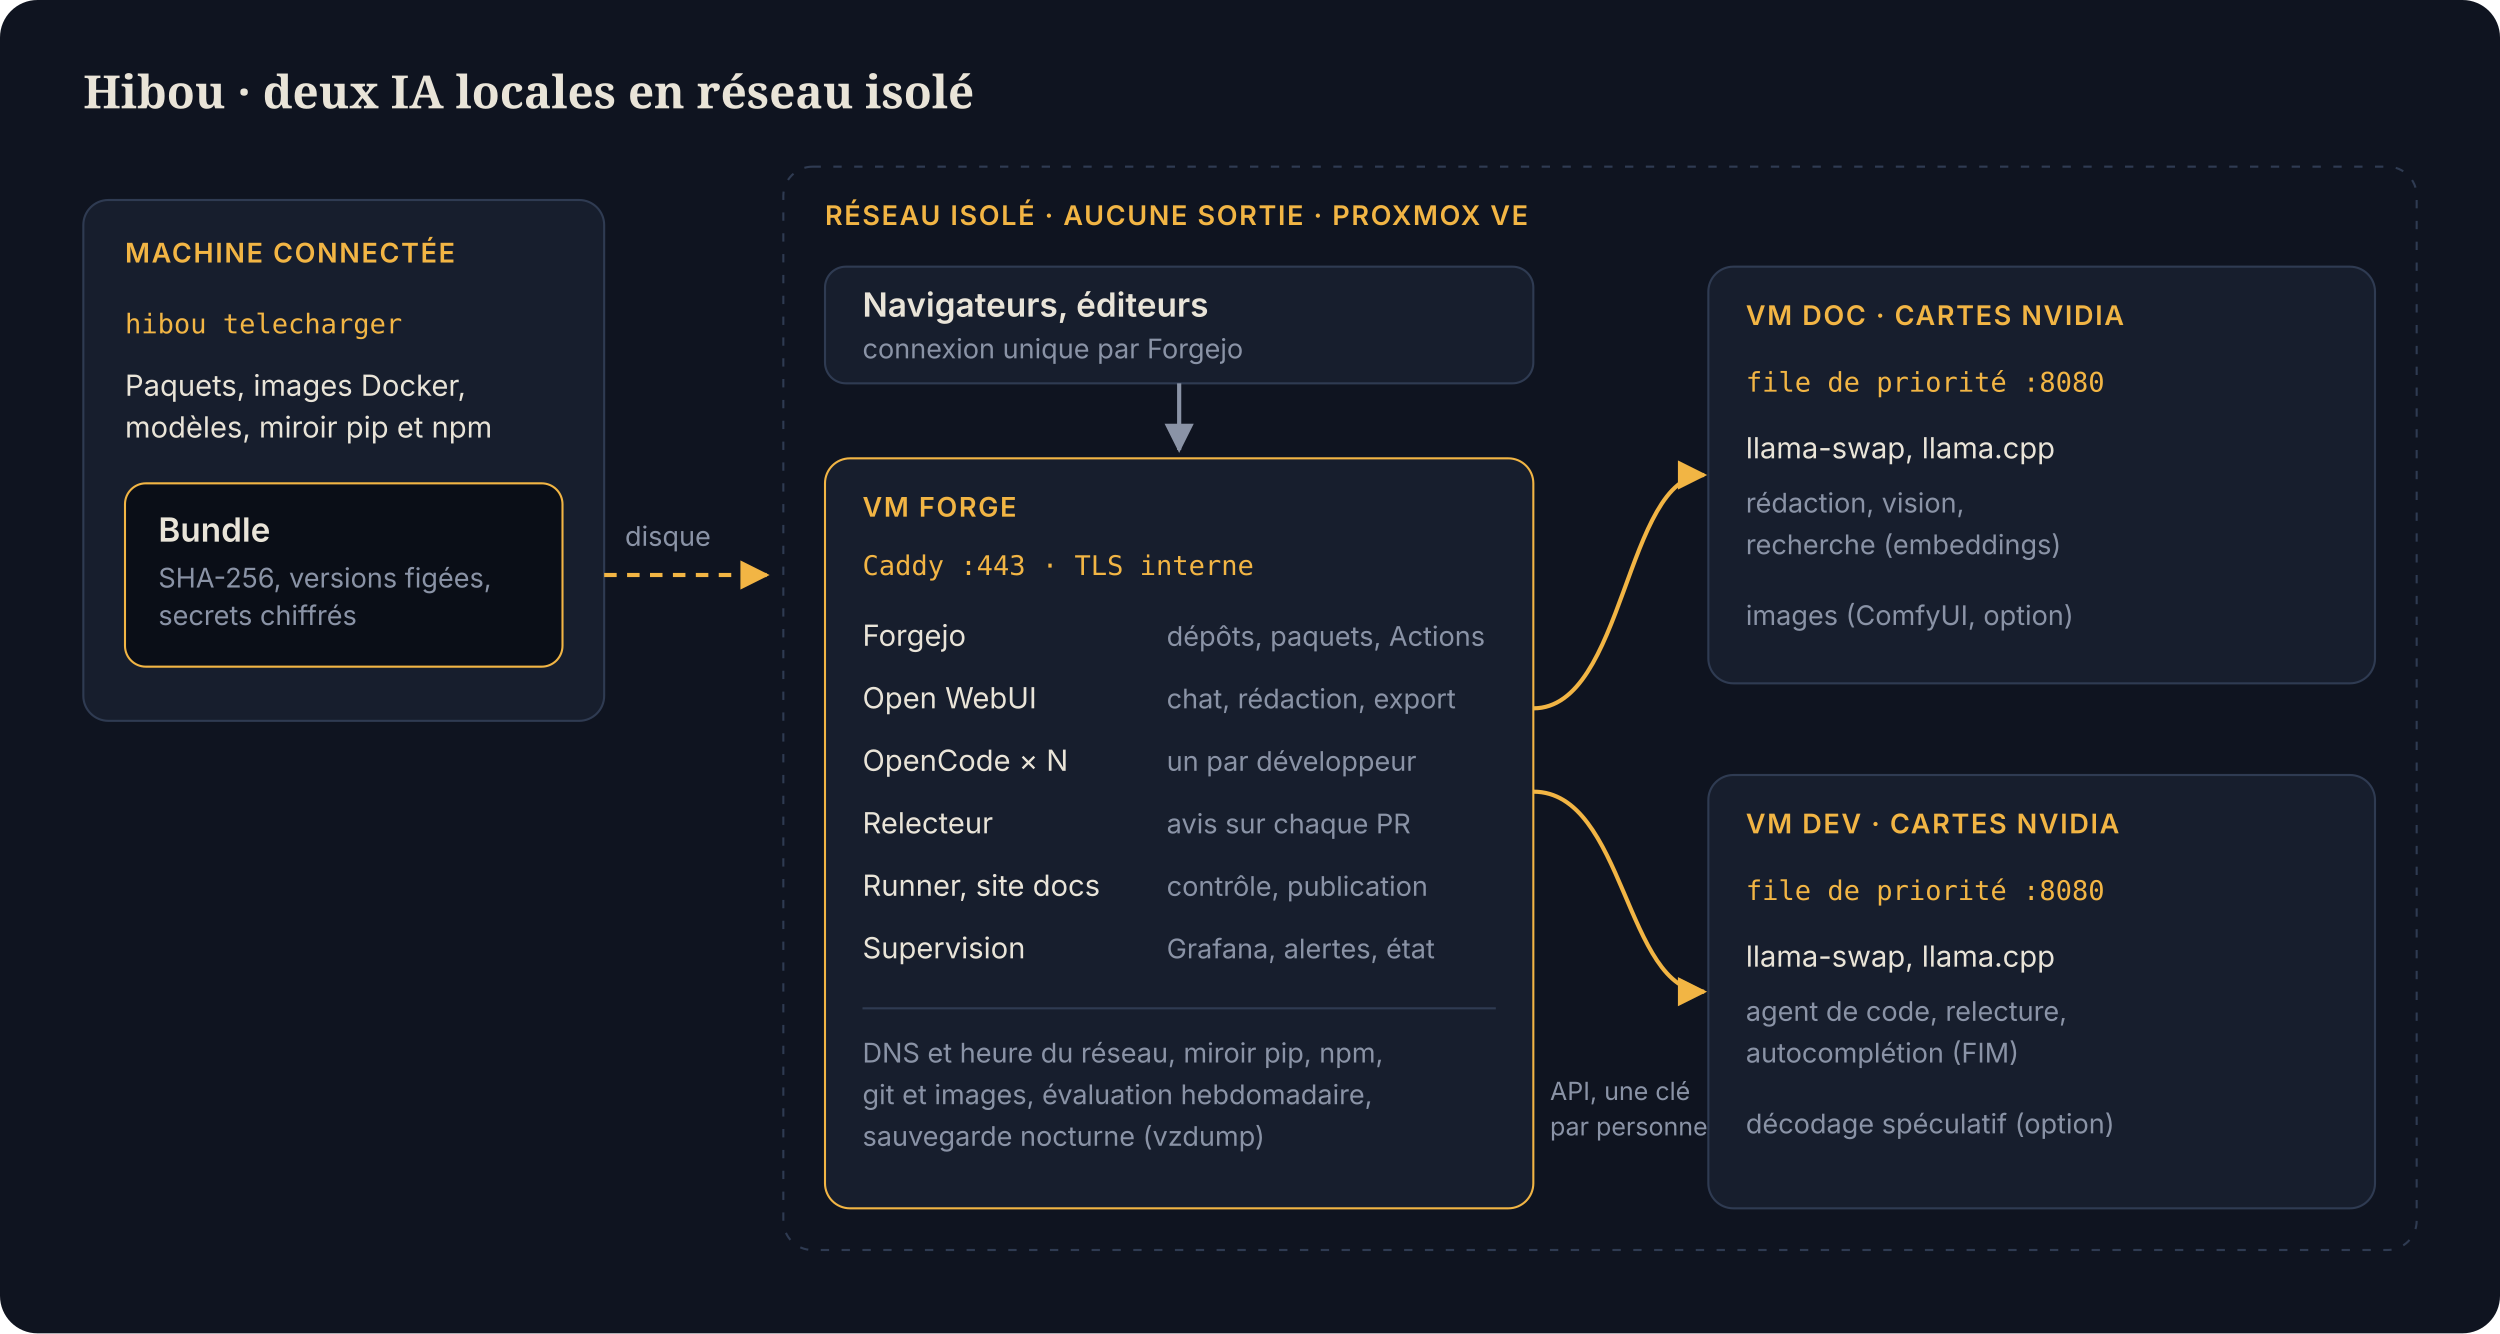
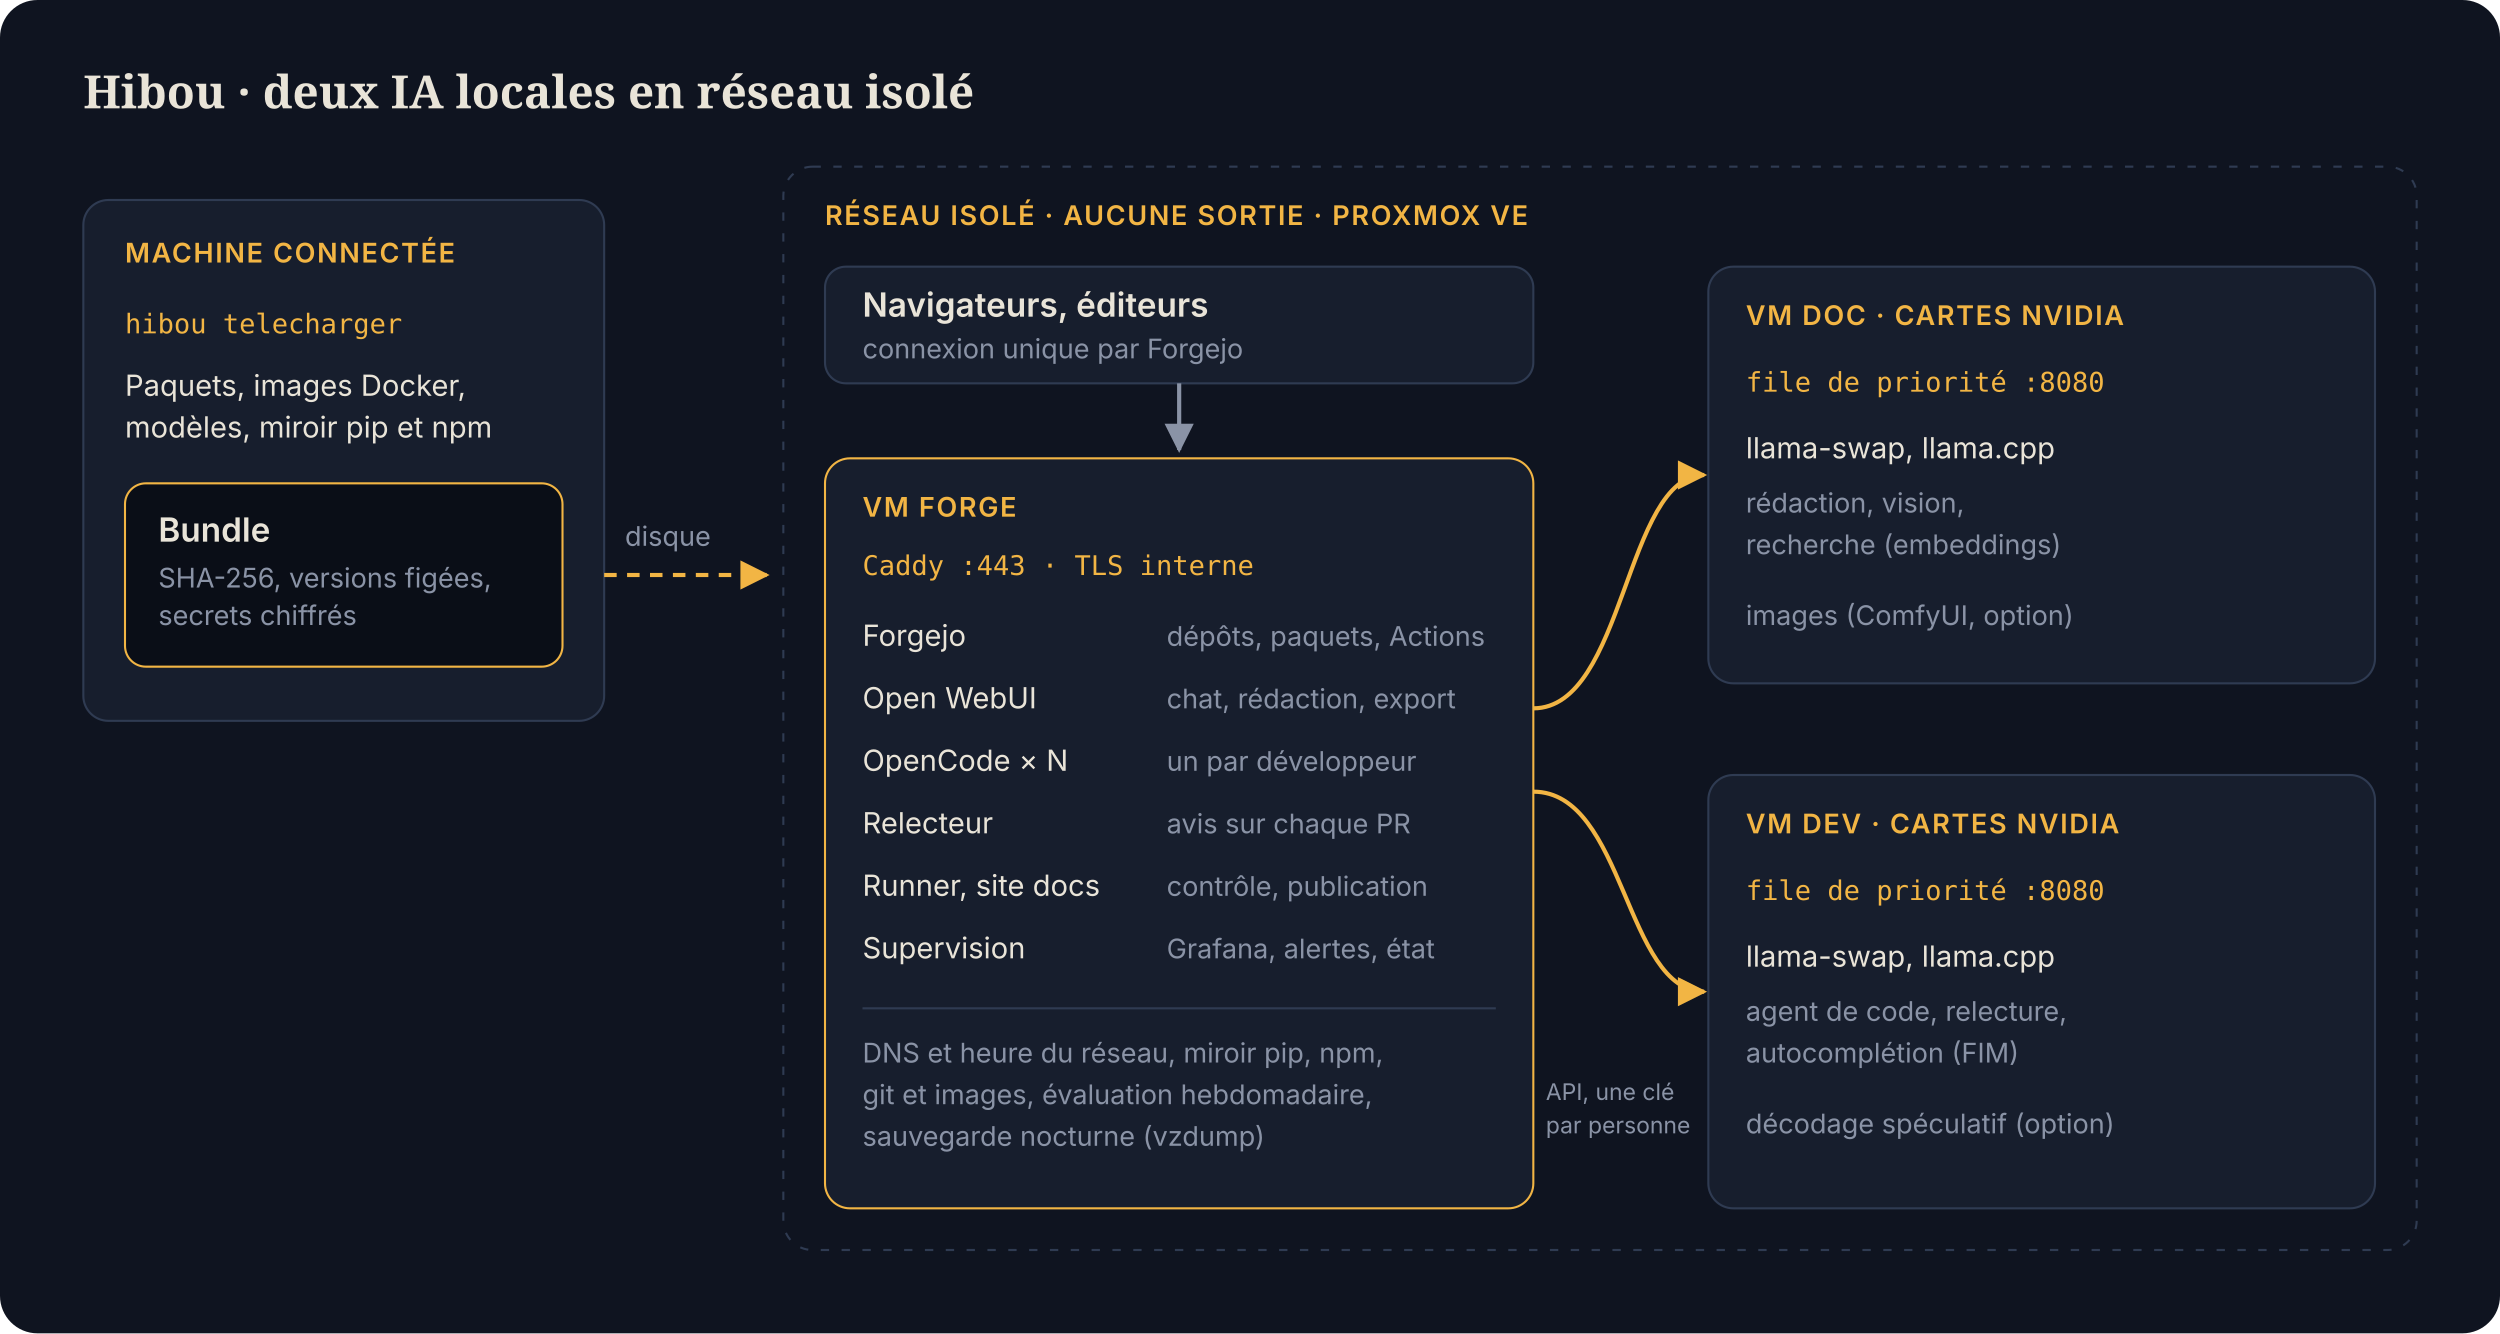
<svg xmlns="http://www.w3.org/2000/svg" viewBox="0 0 1200 640" width="1200" height="640" role="img" aria-labelledby="titre desc">
  <defs>
    <marker id="fleche" viewBox="0 0 10 10" refX="9" refY="5" markerWidth="7" markerHeight="7" orient="auto-start-reverse">
      <path d="M0,0 L10,5 L0,10 z" fill="#F2B544" />
    </marker>
    <marker id="fleche-pierre" viewBox="0 0 10 10" refX="9" refY="5" markerWidth="7" markerHeight="7" orient="auto-start-reverse">
      <path d="M0,0 L10,5 L0,10 z" fill="#8A93A6" />
    </marker>
    <style>
-       .titre { font: 600 22px Georgia, 'Fraunces', serif; fill: #E9E4D8; }
+       .titre { font: 600 22px Fraunces, Georgia, serif; fill: #E9E4D8; }
      .bloc { font: 600 16px Inter, 'Segoe UI', Roboto, sans-serif; fill: #E9E4D8; }
      .texte { font: 14px Inter, 'Segoe UI', Roboto, sans-serif; fill: #E9E4D8; }
      .doux { font: 13px Inter, 'Segoe UI', Roboto, sans-serif; fill: #8A93A6; }
      .ambre { font: 600 13px Inter, 'Segoe UI', Roboto, sans-serif; fill: #F2B544; letter-spacing: .06em; }
      .mono { font: 13px 'JetBrains Mono', Consolas, monospace; fill: #F2B544; }
    </style>
  </defs>
  <rect width="1200" height="640" rx="18" fill="#0F1420" />
  <text x="40" y="52" class="titre">Hibou · deux IA locales en réseau isolé</text>
  <rect x="40" y="96" width="250" height="250" rx="12" fill="#171E2D" stroke="#2F3B52" />
  <text x="60" y="126" class="ambre">MACHINE CONNECTÉE</text>
  <text x="60" y="160" class="mono">hibou telecharger</text>
  <text x="60" y="190" class="texte">Paquets, images Docker,</text>
  <text x="60" y="210" class="texte">modèles, miroir pip et npm</text>
  <rect x="60" y="232" width="210" height="88" rx="10" fill="#0A0E17" stroke="#F2B544" />
  <text x="76" y="260" class="bloc">Bundle</text>
  <text x="76" y="282" class="doux">SHA-256, versions figées,</text>
  <text x="76" y="300" class="doux">secrets chiffrés</text>
  <path d="M290 276 C 330 276, 330 276, 368 276" stroke="#F2B544" stroke-width="2" fill="none" stroke-dasharray="6 5" marker-end="url(#fleche)" />
  <text x="300" y="262" class="doux">disque</text>
  <rect x="376" y="80" width="784" height="520" rx="14" fill="none" stroke="#2F3B52" stroke-dasharray="4 6" />
  <text x="396" y="108" class="ambre">RÉSEAU ISOLÉ · AUCUNE SORTIE · PROXMOX VE</text>
  <rect x="396" y="128" width="340" height="56" rx="10" fill="#171E2D" stroke="#2F3B52" />
  <text x="414" y="152" class="bloc">Navigateurs, éditeurs</text>
  <text x="414" y="172" class="doux">connexion unique par Forgejo</text>
  <path d="M566 184 L566 216" stroke="#8A93A6" stroke-width="2" marker-end="url(#fleche-pierre)" />
  <rect x="396" y="220" width="340" height="360" rx="12" fill="#171E2D" stroke="#F2B544" />
  <text x="414" y="248" class="ambre">VM FORGE</text>
  <text x="414" y="276" class="mono">Caddy :443 · TLS interne</text>
  <g class="texte">
    <text x="414" y="310">Forgejo</text>
    <text x="560" y="310" class="doux">dépôts, paquets, Actions</text>
    <text x="414" y="340">Open WebUI</text>
    <text x="560" y="340" class="doux">chat, rédaction, export</text>
    <text x="414" y="370">OpenCode × N</text>
    <text x="560" y="370" class="doux">un par développeur</text>
    <text x="414" y="400">Relecteur</text>
    <text x="560" y="400" class="doux">avis sur chaque PR</text>
    <text x="414" y="430">Runner, site docs</text>
    <text x="560" y="430" class="doux">contrôle, publication</text>
    <text x="414" y="460">Supervision</text>
    <text x="560" y="460" class="doux">Grafana, alertes, état</text>
  </g>
  <line x1="414" y1="484" x2="718" y2="484" stroke="#2F3B52" />
  <text x="414" y="510" class="doux">DNS et heure du réseau, miroir pip, npm,</text>
  <text x="414" y="530" class="doux">git et images, évaluation hebdomadaire,</text>
  <text x="414" y="550" class="doux">sauvegarde nocturne (vzdump)</text>
  <rect x="820" y="128" width="320" height="200" rx="12" fill="#171E2D" stroke="#2F3B52" />
  <text x="838" y="156" class="ambre">VM DOC · CARTES NVIDIA</text>
  <text x="838" y="188" class="mono">file de priorité :8080</text>
  <text x="838" y="220" class="texte">llama-swap, llama.cpp</text>
  <text x="838" y="246" class="doux">rédaction, vision,</text>
  <text x="838" y="266" class="doux">recherche (embeddings)</text>
  <text x="838" y="300" class="doux">images (ComfyUI, option)</text>
  <rect x="820" y="372" width="320" height="208" rx="12" fill="#171E2D" stroke="#2F3B52" />
  <text x="838" y="400" class="ambre">VM DEV · CARTES NVIDIA</text>
  <text x="838" y="432" class="mono">file de priorité :8080</text>
  <text x="838" y="464" class="texte">llama-swap, llama.cpp</text>
  <text x="838" y="490" class="doux">agent de code, relecture,</text>
  <text x="838" y="510" class="doux">autocomplétion (FIM)</text>
  <text x="838" y="544" class="doux">décodage spéculatif (option)</text>
  <path d="M736 340 C 780 340, 780 228, 818 228" stroke="#F2B544" stroke-width="2" fill="none" marker-end="url(#fleche)" />
  <path d="M736 380 C 780 380, 780 476, 818 476" stroke="#F2B544" stroke-width="2" fill="none" marker-end="url(#fleche)" />
-   <text x="744" y="528" class="doux" style="font-size:12px">API, une clé</text>
-   <text x="744" y="545" class="doux" style="font-size:12px">par personne</text>
+   <text x="742" y="528" class="doux" style="font-size:11px">API, une clé</text>
+   <text x="742" y="544" class="doux" style="font-size:11px">par personne</text>
</svg>
